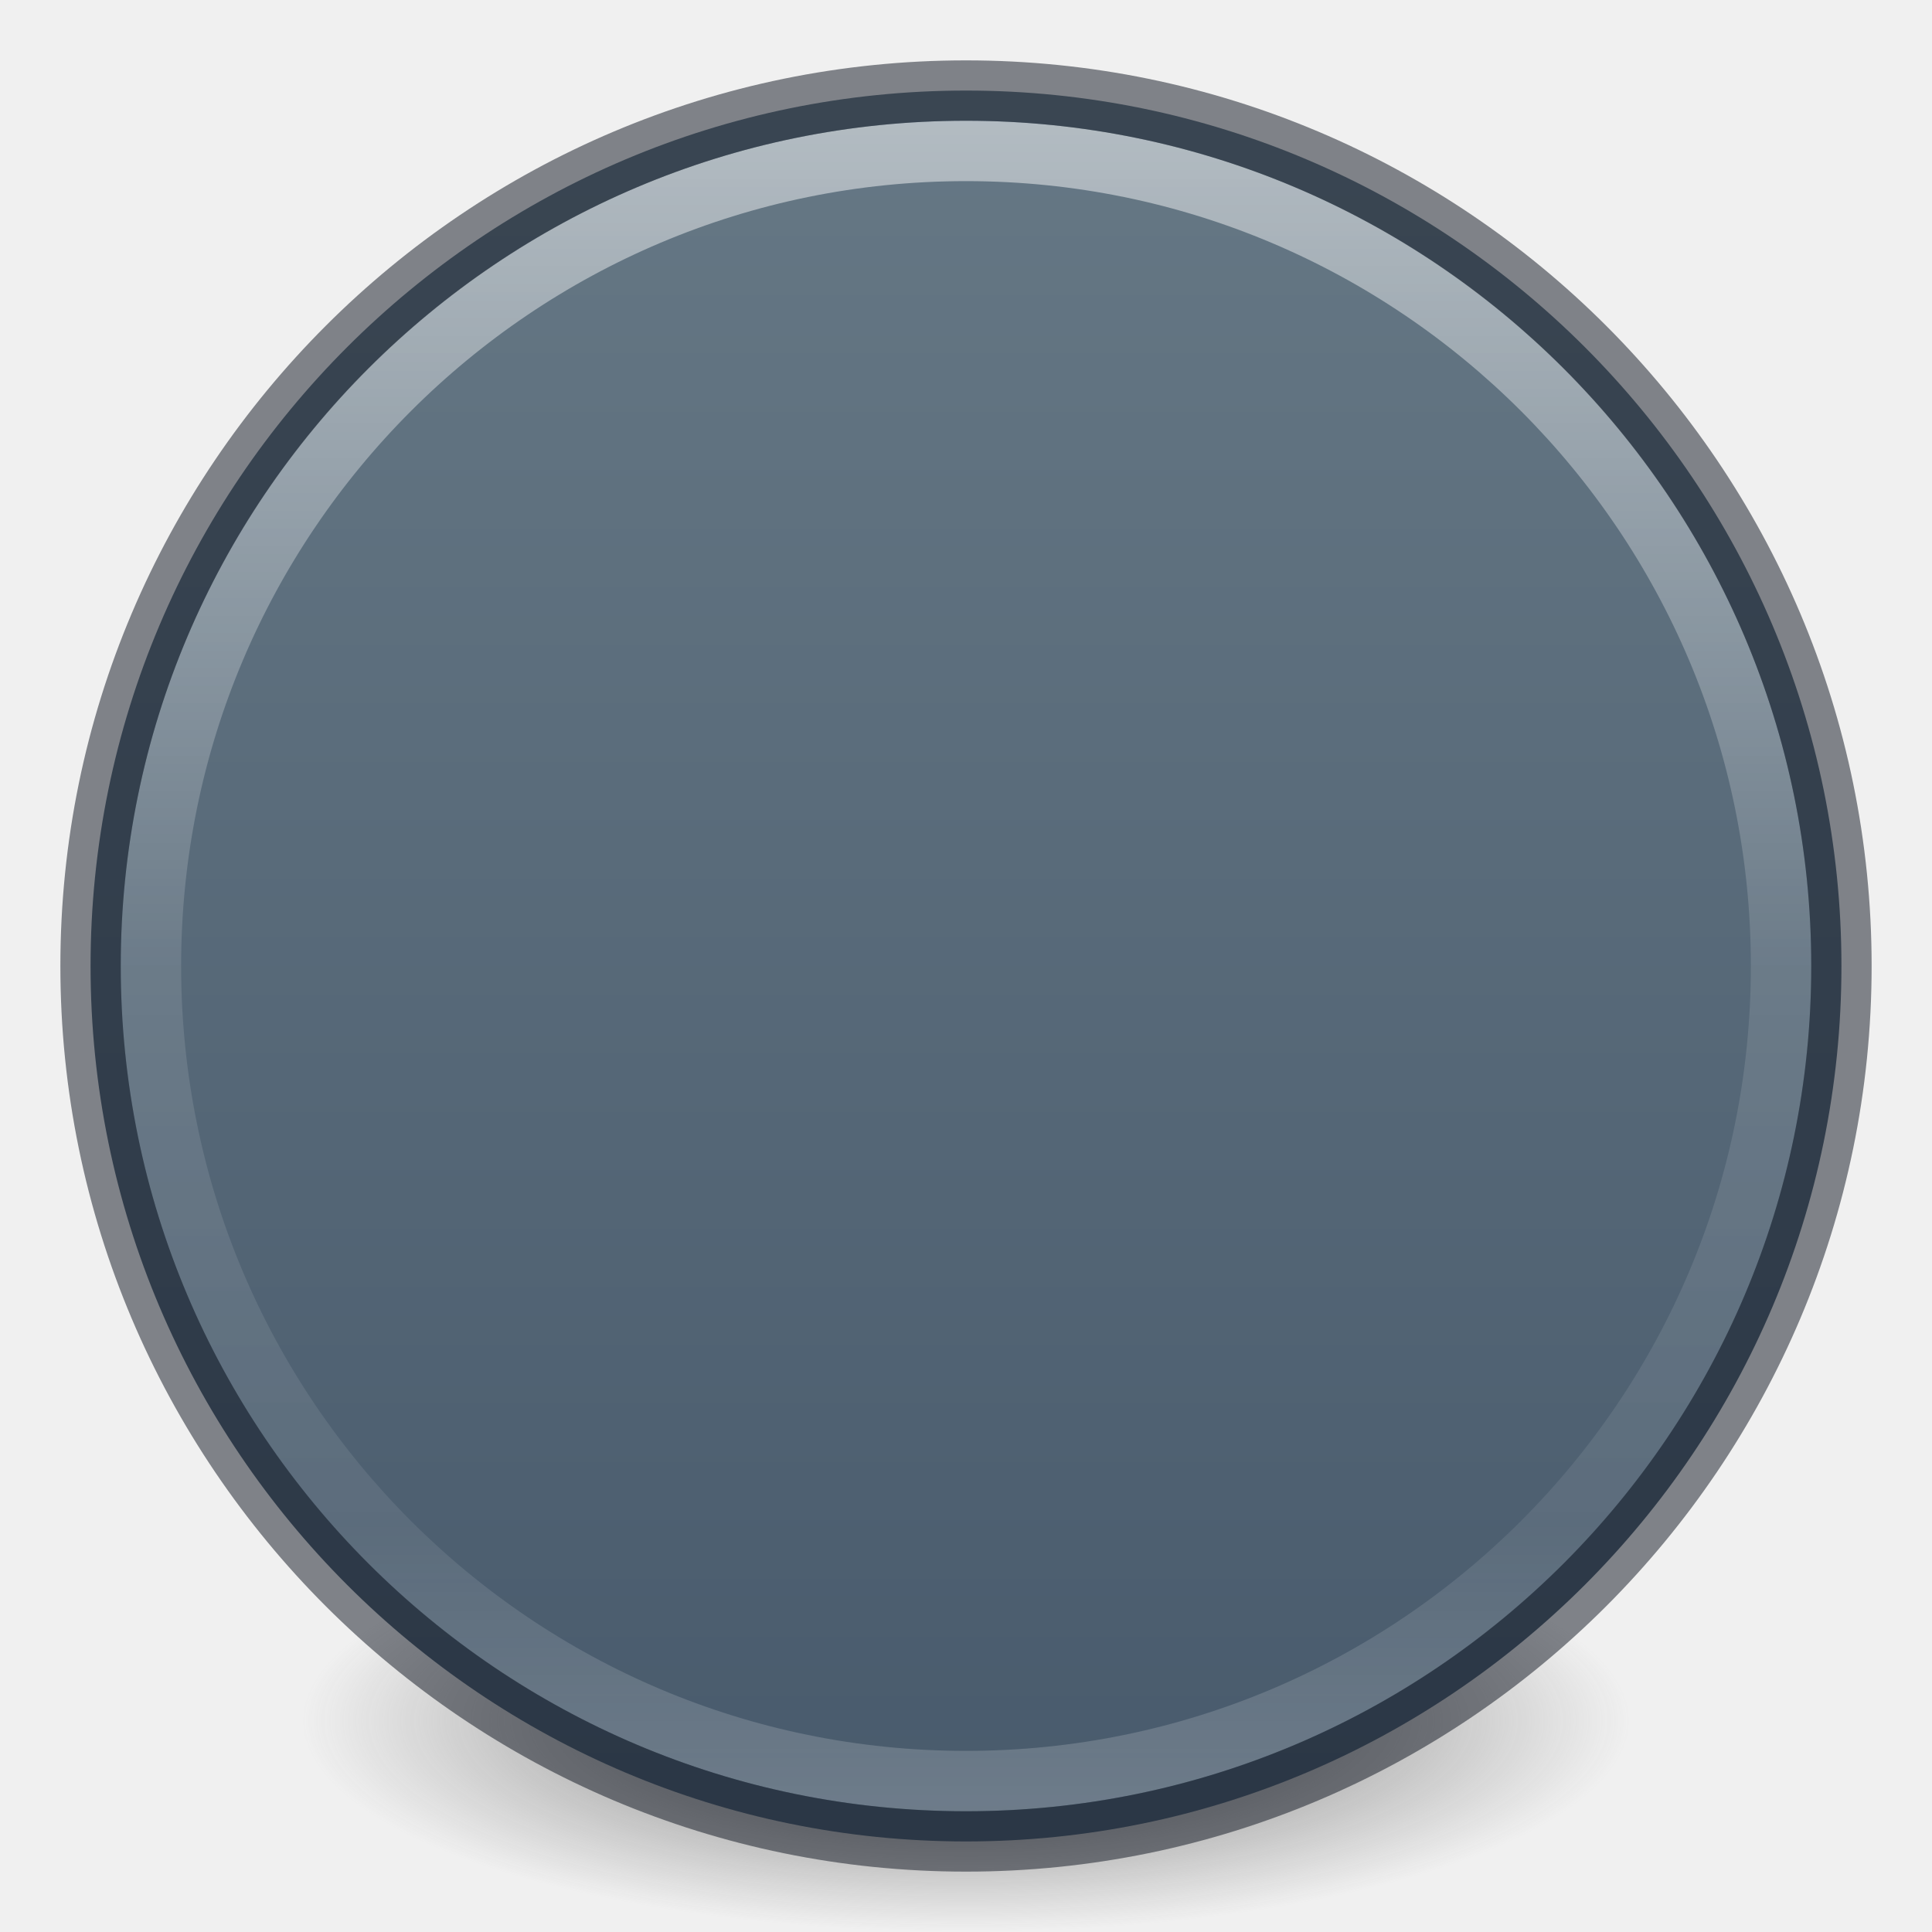
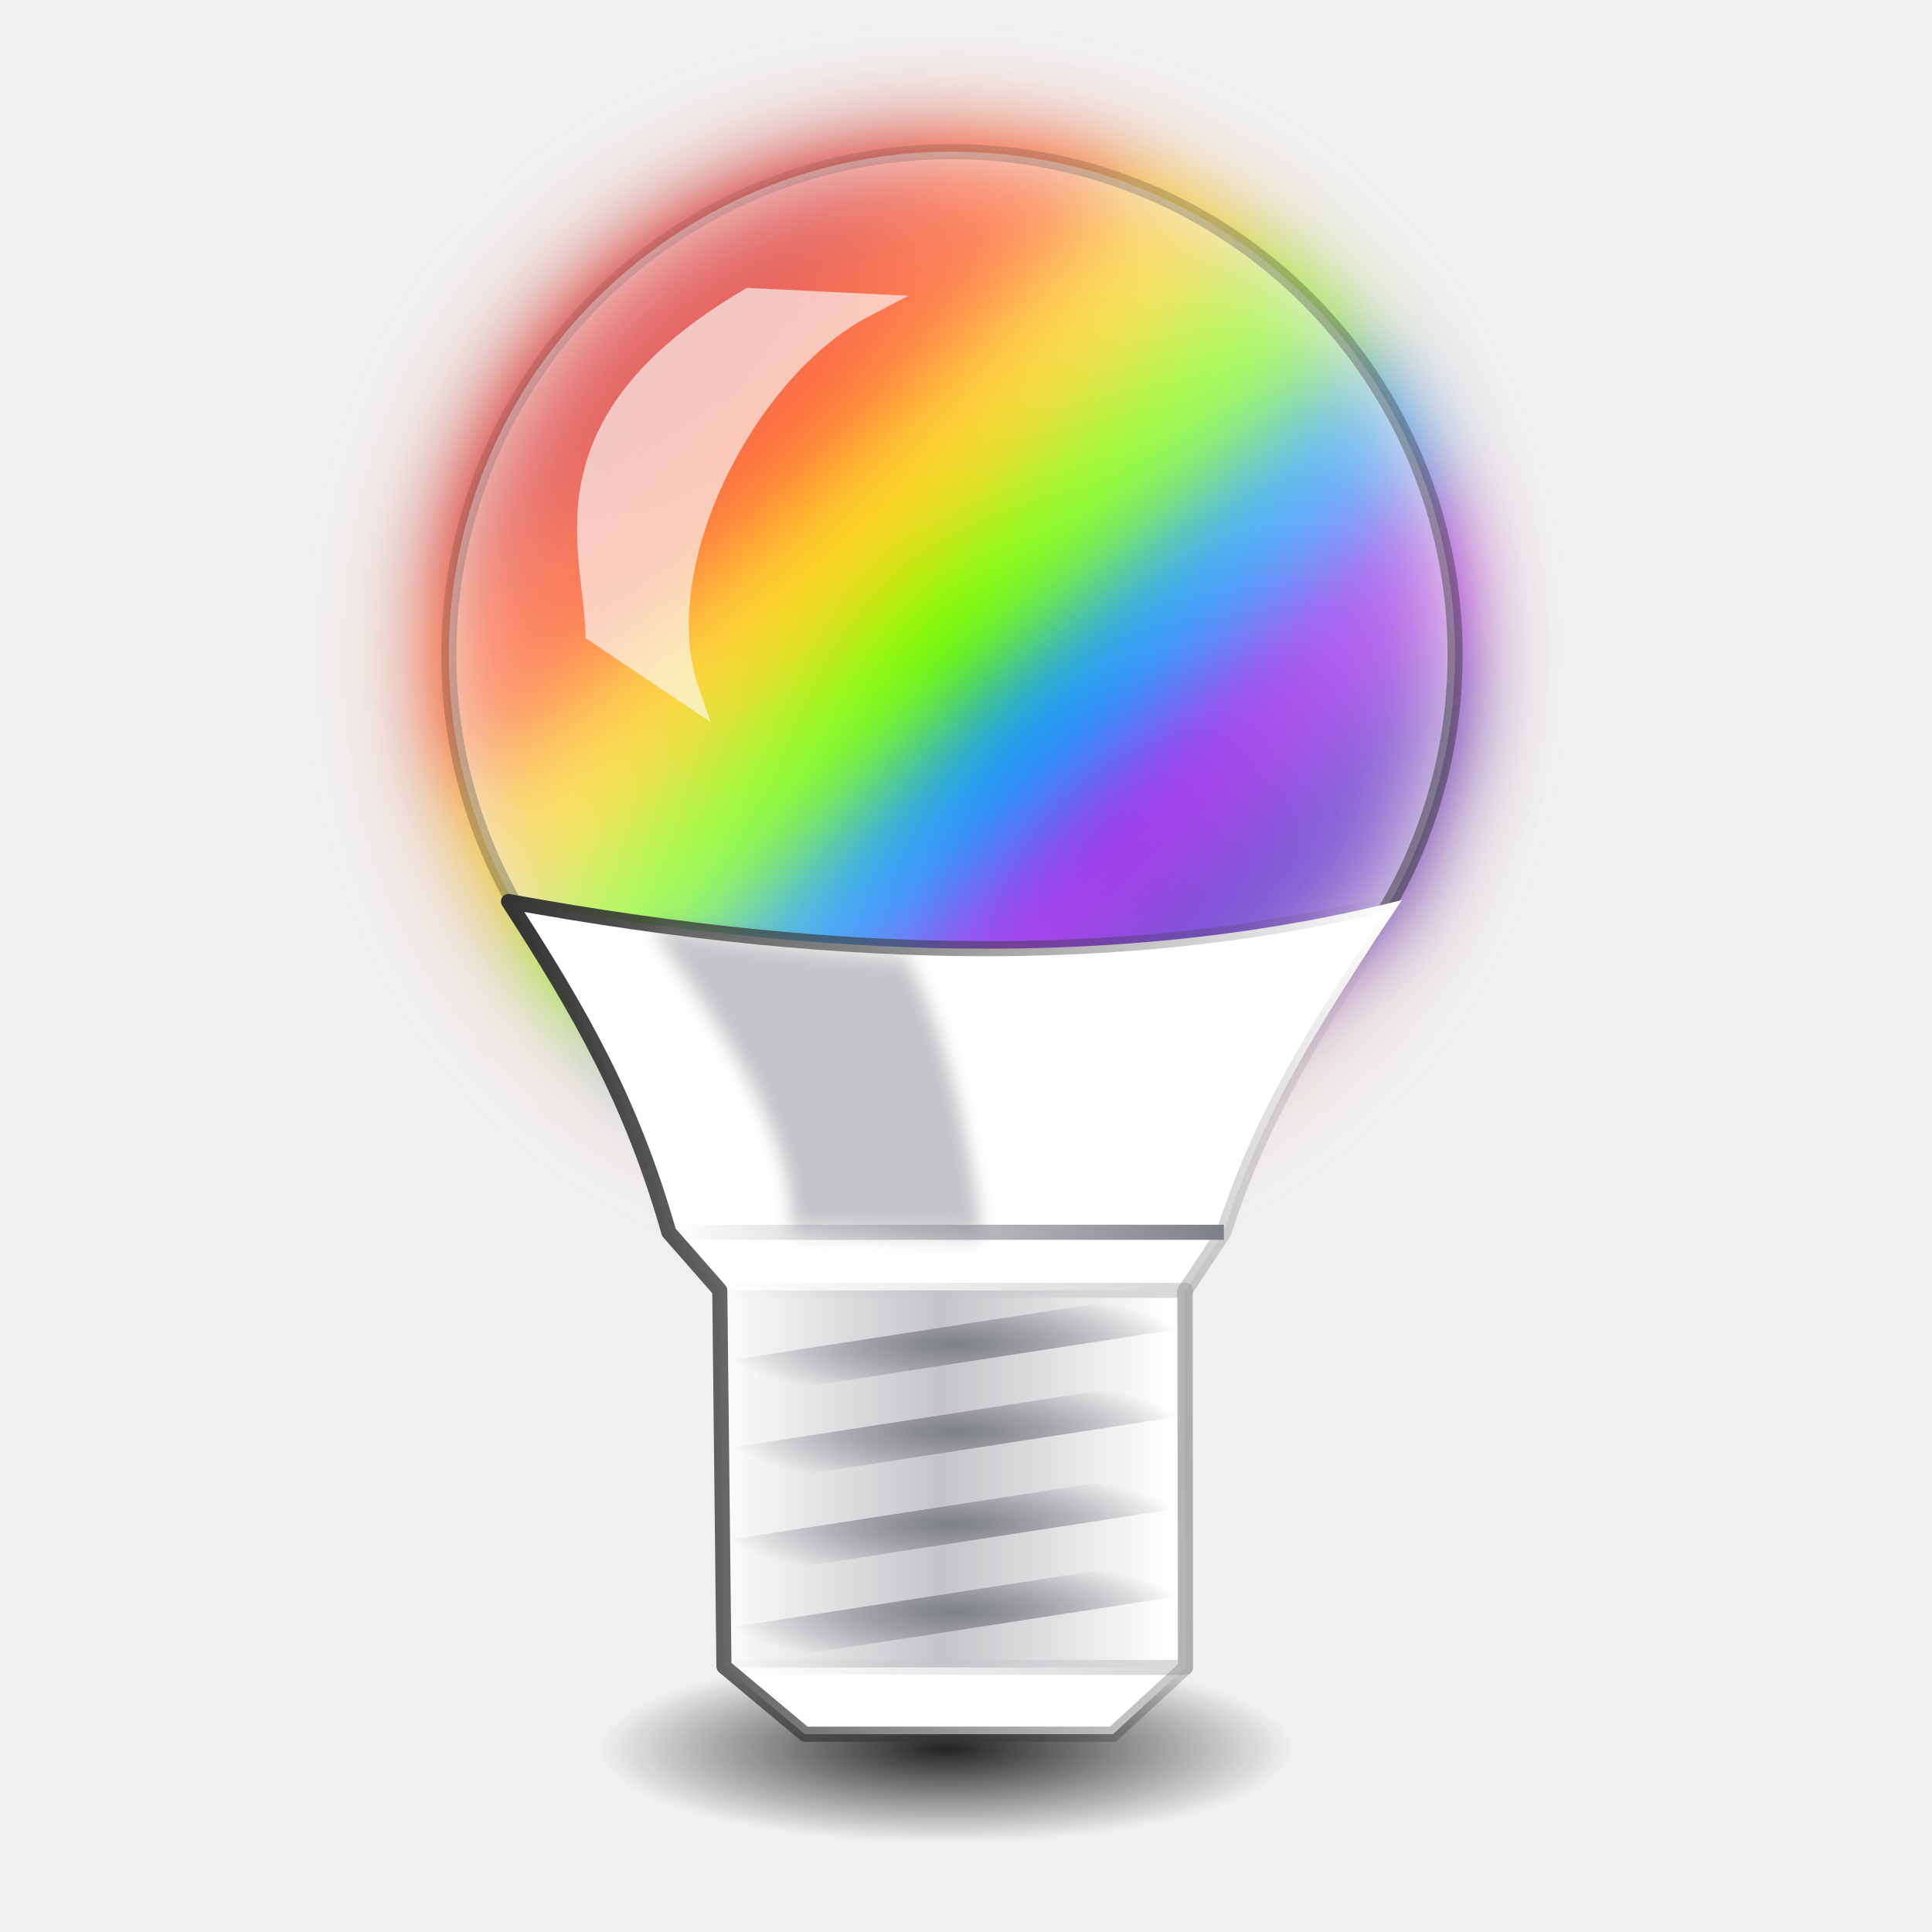
- <svg xmlns="http://www.w3.org/2000/svg" xmlns:ns1="http://www.openswatchbook.org/uri/2009/osb" xmlns:xlink="http://www.w3.org/1999/xlink" version="1.1" width="32" height="32" id="svg4212">
-   <defs id="defs4214">
-     <linearGradient id="linearGradient902">
-       <stop id="stop898" offset="0" style="stop-color:#667885;stop-opacity:1" />
-       <stop id="stop900" offset="1" style="stop-color:#485a6c;stop-opacity:1" />
-     </linearGradient>
-     <linearGradient id="linearGradient4332">
-       <stop id="stop4335" offset="0" style="stop-color:#ffffff;stop-opacity:1;" />
-       <stop id="stop4337" offset="1" style="stop-color:#ffffff;stop-opacity:0;" />
-     </linearGradient>
-     <linearGradient id="linearGradient3820-7-2-2">
-       <stop id="stop3822-2-6-36" style="stop-color:#3d3d3d;stop-opacity:1" offset="0" />
-       <stop id="stop3864-8-7-6" style="stop-color:#686868;stop-opacity:0.498" offset="0.5" />
-       <stop id="stop3824-1-2-4" style="stop-color:#686868;stop-opacity:0" offset="1" />
-     </linearGradient>
-     <linearGradient id="linearGradient4526" ns1:paint="solid">
-       <stop style="stop-color:#ffffff;stop-opacity:1;" offset="0" id="stop4528" />
-     </linearGradient>
-     <linearGradient id="linearGradient4011-4">
-       <stop id="stop4013-8" style="stop-color:#ffffff;stop-opacity:1" offset="0" />
-       <stop id="stop4015-5" style="stop-color:#ffffff;stop-opacity:0.235" offset="0.508" />
-       <stop id="stop4017-6" style="stop-color:#ffffff;stop-opacity:0.157" offset="0.835" />
-       <stop id="stop4019-1" style="stop-color:#ffffff;stop-opacity:0.392" offset="1" />
-     </linearGradient>
-     <linearGradient y2="44.341" x2="71.204" y1="6.238" x1="71.204" gradientTransform="matrix(0.7297297,0,0,0.7297297,-36.34607,-2.50393)" gradientUnits="userSpaceOnUse" id="linearGradient3089" xlink:href="#linearGradient4011-4" />
-     <radialGradient xlink:href="#linearGradient3820-7-2-2" id="radialGradient3315" gradientUnits="userSpaceOnUse" gradientTransform="matrix(0.1752454,0,0,0.05575992,-1.37681,18.11915)" cx="99.157" cy="186.171" fx="99.157" fy="186.171" r="62.769" />
-     <linearGradient gradientTransform="matrix(0,0.6298447,0.6297319,0,1.555561,-0.2691791)" gradientUnits="userSpaceOnUse" xlink:href="#linearGradient4804" id="linearGradient4362" y2="23" x2="47.5" y1="23" x1="3.5" />
-     <linearGradient id="linearGradient4804">
-       <stop offset="0" style="stop-color:#ffffff;stop-opacity:0" id="stop4806" />
-       <stop id="stop4808" style="stop-color:#ffffff;stop-opacity:0.851;" offset="0.292" />
-       <stop offset="0.457" style="stop-color:#ffffff;stop-opacity:0.127" id="stop4812" />
-       <stop id="stop4818" style="stop-color:#ffffff;stop-opacity:0.273" offset="0.725" />
-       <stop id="stop4816" style="stop-color:#ffffff;stop-opacity:1" offset="0.84" />
-       <stop offset="1" style="stop-color:#ffffff;stop-opacity:0" id="stop4810" />
-     </linearGradient>
-     <linearGradient gradientTransform="matrix(0.4452877,0.4453675,-0.4452877,0.4453675,14.92618,-5.808461)" gradientUnits="userSpaceOnUse" xlink:href="#linearGradient4820" id="linearGradient4355" y2="27.243" x2="4.287" y1="27.262" x1="47.1" />
-     <linearGradient id="linearGradient4820">
-       <stop id="stop4822" style="stop-color:#ffffff;stop-opacity:0" offset="0" />
-       <stop offset="0.143" style="stop-color:#ffffff;stop-opacity:0.851;" id="stop4824" />
-       <stop id="stop4826" style="stop-color:#ffffff;stop-opacity:0.127" offset="0.346" />
-       <stop offset="0.436" style="stop-color:#ffffff;stop-opacity:1" id="stop4928" />
-       <stop id="stop4930" style="stop-color:#ffffff;stop-opacity:0.205" offset="0.581" />
-       <stop offset="0.725" style="stop-color:#ffffff;stop-opacity:0.273" id="stop4828" />
-       <stop offset="0.84" style="stop-color:#ffffff;stop-opacity:1" id="stop4830" />
-       <stop id="stop4832" style="stop-color:#ffffff;stop-opacity:0" offset="1" />
-     </linearGradient>
-     <linearGradient gradientTransform="matrix(0.6297319,0,0,-0.6298447,-0.01876574,30.27829)" gradientUnits="userSpaceOnUse" xlink:href="#linearGradient4834" id="linearGradient4344" y2="23" x2="47.5" y1="23" x1="4.49" />
-     <linearGradient id="linearGradient4834">
-       <stop id="stop4836" style="stop-color:#ffffff;stop-opacity:0" offset="0" />
-       <stop offset="0.168" style="stop-color:#ffffff;stop-opacity:0.851;" id="stop4838" />
-       <stop id="stop4840" style="stop-color:#ffffff;stop-opacity:0.127" offset="0.457" />
-       <stop offset="0.608" style="stop-color:#ffffff;stop-opacity:0.273" id="stop4842" />
-       <stop offset="0.693" style="stop-color:#ffffff;stop-opacity:1" id="stop4844" />
-       <stop id="stop4846" style="stop-color:#ffffff;stop-opacity:0" offset="1" />
-     </linearGradient>
-     <linearGradient y2="22.18" x2="44.629" y1="58.276" x1="5.551" gradientTransform="matrix(0,0.6298447,0.6297319,0,-6.658104,-0.2691791)" gradientUnits="userSpaceOnUse" id="linearGradient4898" xlink:href="#linearGradient4914" />
-     <linearGradient id="linearGradient4914">
-       <stop offset="0" style="stop-color:#ffffff;stop-opacity:0" id="stop4916" />
-       <stop id="stop4918" style="stop-color:#ffffff;stop-opacity:0.851;" offset="0.143" />
-       <stop offset="0.346" style="stop-color:#ffffff;stop-opacity:0.127" id="stop4920" />
-       <stop id="stop4922" style="stop-color:#ffffff;stop-opacity:0.273" offset="0.645" />
-       <stop id="stop4924" style="stop-color:#ffffff;stop-opacity:1" offset="0.728" />
-       <stop offset="0.809" style="stop-color:#ffffff;stop-opacity:0.229" id="stop4932" />
-       <stop offset="1" style="stop-color:#ffffff;stop-opacity:0" id="stop4926" />
-     </linearGradient>
-     <linearGradient y2="22.18" x2="44.629" y1="58.276" x1="5.551" gradientTransform="matrix(0,-0.6298447,-0.6297319,0,27.19057,32.6348)" gradientUnits="userSpaceOnUse" id="linearGradient4946" xlink:href="#linearGradient4914" />
-     <linearGradient y2="17.055" x2="40.761" y1="48.221" x1="25.177" gradientTransform="matrix(0,0.6298447,0.6297319,0,0.296679,3.123462)" gradientUnits="userSpaceOnUse" id="linearGradient4950" xlink:href="#linearGradient4952" />
-     <linearGradient id="linearGradient4952">
-       <stop id="stop4954" style="stop-color:#ffffff;stop-opacity:0" offset="0" />
-       <stop offset="0.448" style="stop-color:#ffffff;stop-opacity:0.273" id="stop4960" />
-       <stop offset="0.55" style="stop-color:#ffffff;stop-opacity:1" id="stop4962" />
-       <stop id="stop4964" style="stop-color:#ffffff;stop-opacity:0.229" offset="0.721" />
-       <stop id="stop4966" style="stop-color:#ffffff;stop-opacity:0" offset="1" />
-     </linearGradient>
-     <radialGradient gradientUnits="userSpaceOnUse" gradientTransform="matrix(1,0,0,1.000179,0,-0.00382619)" r="1.722" fy="21.351" fx="12.767" cy="21.351" cx="12.767" id="radialGradient4339" xlink:href="#linearGradient4332" />
-     <radialGradient gradientUnits="userSpaceOnUse" gradientTransform="matrix(1,0,0,1.000179,0,-0.00207373)" r="1.722" fy="11.572" fx="7.461" cy="11.572" cx="7.461" id="radialGradient4341" xlink:href="#linearGradient4332" />
-     <radialGradient gradientUnits="userSpaceOnUse" gradientTransform="matrix(1,0,0,1.000179,0,-0.00455054)" r="1.722" fy="25.393" fx="20.333" cy="25.393" cx="20.333" id="radialGradient4343" xlink:href="#linearGradient4332" />
-     <radialGradient gradientUnits="userSpaceOnUse" gradientTransform="matrix(1,0,0,1.000179,0,-0.00195867)" r="1.722" fy="10.93" fx="22.755" cy="10.93" cx="22.755" id="radialGradient4345" xlink:href="#linearGradient4332" />
-     <linearGradient gradientTransform="rotate(90,16.00029,16.00029)" gradientUnits="userSpaceOnUse" y2="16.001" x2="30.5" y1="16.001" x1="1.5" id="linearGradient904" xlink:href="#linearGradient902" />
+ <svg xmlns="http://www.w3.org/2000/svg" xmlns:xlink="http://www.w3.org/1999/xlink" width="32" height="32" viewBox="0 0 512 512" version="1.1" id="svg5">
+   <defs id="defs2">
+     <linearGradient id="linearGradient18780">
+       <stop style="stop-color:#fafafa;stop-opacity:0;" offset="0" id="stop18778" />
+       <stop style="stop-color:#fafafa;stop-opacity:1;" offset="1" id="stop18776" />
+     </linearGradient>
+     <linearGradient id="linearGradient7182">
+       <stop style="stop-color:#333333;stop-opacity:1;" offset="0" id="stop7178" />
+       <stop style="stop-color:#333333;stop-opacity:0;" offset="1" id="stop7180" />
+     </linearGradient>
+     <linearGradient id="linearGradient3370">
+       <stop style="stop-color:#7e8087;stop-opacity:1;" offset="0" id="stop3366" />
+       <stop style="stop-color:#7e8087;stop-opacity:0;" offset="1" id="stop3368" />
+     </linearGradient>
+     <linearGradient id="linearGradient1280">
+       <stop style="stop-color:#7e8087;stop-opacity:0;" offset="0" id="stop1278" />
+       <stop style="stop-color:#7e8087;stop-opacity:1;" offset="1" id="stop1276" />
+     </linearGradient>
+     <linearGradient id="linearGradient1068">
+       <stop style="stop-color:#d4d4d4;stop-opacity:1;" offset="0" id="stop1064" />
+       <stop style="stop-color:#d4d4d4;stop-opacity:0;" offset="1" id="stop1066" />
+     </linearGradient>
+     <linearGradient id="linearGradient13118">
+       <stop style="stop-color:#dc8add;stop-opacity:1;" offset="0" id="stop13114" />
+       <stop style="stop-color:#dc8add;stop-opacity:0;" offset="1" id="stop13116" />
+     </linearGradient>
+     <linearGradient id="linearGradient11882">
+       <stop style="stop-color:#ffa348;stop-opacity:0;" offset="0" id="stop11880" />
+       <stop style="stop-color:#ffa348;stop-opacity:1;" offset="1" id="stop11878" />
+     </linearGradient>
+     <linearGradient id="linearGradient2089">
+       <stop style="stop-color:#813d9c;stop-opacity:1;" offset="0" id="stop2085" />
+       <stop style="stop-color:#813d9c;stop-opacity:0;" offset="1" id="stop2087" />
+     </linearGradient>
+     <linearGradient id="linearGradient1949">
+       <stop style="stop-color:#f66151;stop-opacity:1;" offset="0" id="stop1945" />
+       <stop style="stop-color:#f66151;stop-opacity:0;" offset="1" id="stop1947" />
+     </linearGradient>
+     <linearGradient id="linearGradient1923-0">
+       <stop style="stop-color:#ffa348;stop-opacity:1;" offset="0" id="stop1919" />
+       <stop style="stop-color:#ffa348;stop-opacity:0;" offset="1" id="stop1921" />
+     </linearGradient>
+     <linearGradient id="linearGradient1897">
+       <stop style="stop-color:#f9f06b;stop-opacity:1;" offset="0" id="stop1893" />
+       <stop style="stop-color:#f9f06b;stop-opacity:0;" offset="1" id="stop1895" />
+     </linearGradient>
+     <linearGradient id="linearGradient1871">
+       <stop style="stop-color:#57e389;stop-opacity:1;" offset="0" id="stop1867" />
+       <stop style="stop-color:#57e389;stop-opacity:0;" offset="1" id="stop1869" />
+     </linearGradient>
+     <linearGradient id="linearGradient1819">
+       <stop style="stop-color:#62a0ea;stop-opacity:1;" offset="0" id="stop1815" />
+       <stop style="stop-color:#62a0ea;stop-opacity:0;" offset="1" id="stop1817" />
+     </linearGradient>
+     <radialGradient xlink:href="#linearGradient1819" id="radialGradient1821" cx="622.897" cy="369.873" fx="622.897" fy="369.873" r="184.958" gradientUnits="userSpaceOnUse" />
+     <radialGradient xlink:href="#linearGradient1871" id="radialGradient1873" cx="363.512" cy="436.192" fx="363.512" fy="436.192" r="184.958" gradientUnits="userSpaceOnUse" />
+     <radialGradient xlink:href="#linearGradient1897" id="radialGradient1899" cx="124.643" cy="485.383" fx="124.643" fy="485.383" r="184.958" gradientUnits="userSpaceOnUse" />
+     <radialGradient xlink:href="#linearGradient1923-0" id="radialGradient1925" cx="58.775" cy="232.198" fx="58.775" fy="232.198" r="184.958" gradientUnits="userSpaceOnUse" />
+     <radialGradient xlink:href="#linearGradient1949" id="radialGradient1951" cx="17.813" cy="10.987" fx="17.813" fy="10.987" r="184.958" gradientUnits="userSpaceOnUse" gradientTransform="translate(37.63522,-25.53806)" />
+     <radialGradient xlink:href="#linearGradient2089" id="radialGradient2091" cx="495.272" cy="-124.637" fx="495.272" fy="-124.637" r="184.958" gradientUnits="userSpaceOnUse" gradientTransform="translate(-43.60781,8.774771)" />
+     <radialGradient xlink:href="#linearGradient13118" id="radialGradient13120" cx="559.746" cy="124.105" fx="559.746" fy="124.105" r="184.958" gradientUnits="userSpaceOnUse" />
+     <filter style="color-interpolation-filters:sRGB" id="filter25035" x="-0.106" y="-0.113" width="1.213" height="1.225">
+       <feGaussianBlur stdDeviation="6.815" id="feGaussianBlur25037" />
+     </filter>
+     <filter style="color-interpolation-filters:sRGB" id="filter25123" x="-0.017" y="-0.017" width="1.033" height="1.034">
+       <feGaussianBlur stdDeviation="1.224" id="feGaussianBlur25125" />
+     </filter>
+     <filter style="color-interpolation-filters:sRGB" id="filter25199" x="-0.011" y="-0.011" width="1.022" height="1.022">
+       <feGaussianBlur stdDeviation="0.625" id="feGaussianBlur25201" />
+     </filter>
+     <filter style="color-interpolation-filters:sRGB" id="filter25203" x="-0.008" y="-0.008" width="1.015" height="1.015">
+       <feGaussianBlur stdDeviation="2.825" id="feGaussianBlur25205" />
+     </filter>
+     <linearGradient xlink:href="#linearGradient1280" id="linearGradient1290" x1="202.786" y1="362.523" x2="251.512" y2="362.523" gradientUnits="userSpaceOnUse" spreadMethod="reflect" gradientTransform="matrix(1.246496,0,0,1.246496,-64.02158,-59.96178)" />
+     <linearGradient xlink:href="#linearGradient7182" id="linearGradient7184" x1="194.425" y1="-20.108" x2="240.937" y2="-20.108" gradientUnits="userSpaceOnUse" />
+     <linearGradient xlink:href="#linearGradient7182" id="linearGradient7656" gradientUnits="userSpaceOnUse" x1="194.425" y1="-20.108" x2="240.937" y2="-20.108" gradientTransform="matrix(0.998363,0,0,0.9981288,-703.5241,47.83621)" />
+     <linearGradient xlink:href="#linearGradient7182" id="linearGradient9452" gradientUnits="userSpaceOnUse" gradientTransform="matrix(0.8155879,0,0,0.8153967,-581.0616,102.8671)" x1="194.425" y1="-20.108" x2="240.937" y2="-20.108" />
+     <radialGradient xlink:href="#linearGradient7512" id="radialGradient7514" cx="252.891" cy="414.704" fx="252.891" fy="414.704" r="70.093" gradientTransform="matrix(1.312558,0,0,0.3563565,-81.20492,315.6816)" gradientUnits="userSpaceOnUse" />
+     <linearGradient id="linearGradient7512">
+       <stop style="stop-color:#000000;stop-opacity:1;" offset="0" id="stop7508" />
+       <stop style="stop-color:#000000;stop-opacity:0;" offset="1" id="stop7510" />
+     </linearGradient>
+     <radialGradient xlink:href="#linearGradient3370" id="radialGradient15242" cx="253.074" cy="356.173" fx="253.074" fy="356.173" r="62.086" gradientTransform="matrix(1,0,0,0.2318654,0,273.7254)" gradientUnits="userSpaceOnUse" />
+     <radialGradient xlink:href="#linearGradient3370" id="radialGradient15250" cx="253.639" cy="379.286" fx="253.639" fy="379.286" r="62.086" gradientTransform="matrix(1,0,0,0.2318653,0,291.4794)" gradientUnits="userSpaceOnUse" />
+     <radialGradient xlink:href="#linearGradient3370" id="radialGradient15260" cx="252.202" cy="403.833" fx="252.202" fy="403.833" r="62.086" gradientTransform="matrix(1,0,0,0.2318653,0,310.3349)" gradientUnits="userSpaceOnUse" />
+     <radialGradient xlink:href="#linearGradient3370" id="radialGradient15272" cx="253.122" cy="426.964" fx="253.122" fy="426.964" r="62.086" gradientTransform="matrix(1,0,0,0.2318653,0,328.102)" gradientUnits="userSpaceOnUse" />
+     <linearGradient xlink:href="#linearGradient7182" id="linearGradient15318" x1="132.768" y1="348.995" x2="370.787" y2="348.995" gradientUnits="userSpaceOnUse" gradientTransform="translate(0,0.1365116)" />
+     <linearGradient xlink:href="#linearGradient1280" id="linearGradient16517" x1="188.75" y1="391.785" x2="377.627" y2="394.434" gradientUnits="userSpaceOnUse" gradientTransform="translate(0,0.1365116)" />
+     <linearGradient xlink:href="#linearGradient1280" id="linearGradient18055" x1="177.251" y1="326.434" x2="324.348" y2="326.434" gradientUnits="userSpaceOnUse" gradientTransform="translate(0,0.1365116)" />
+     <radialGradient xlink:href="#linearGradient18780" id="radialGradient18782" cx="252.28" cy="173.522" fx="252.28" fy="173.522" r="135.338" gradientUnits="userSpaceOnUse" gradientTransform="matrix(2.057685,1.2909171e-8,0,2.171208,-266.833,-203.23)" />
+     <filter style="color-interpolation-filters:sRGB" id="filter26939" x="-0.287" y="-0.287" width="1.575" height="1.575">
+       <feGaussianBlur stdDeviation="26.67" id="feGaussianBlur26941" />
+     </filter>
+     <linearGradient xlink:href="#linearGradient7182" id="linearGradient1000" gradientUnits="userSpaceOnUse" gradientTransform="translate(4.350359,160.7953)" x1="501.529" y1="413.202" x2="91.941" y2="-167.924" />
+     <filter style="color-interpolation-filters:sRGB" id="filter2997" x="-0.062" y="-0.093" width="1.124" height="1.186">
+       <feGaussianBlur stdDeviation="3.125" id="feGaussianBlur2999" />
+     </filter>
+     <filter style="color-interpolation-filters:sRGB" id="filter3220" x="0" y="0" width="1" height="1">
+       <feColorMatrix values="1.72 -0.5 -0.5 0 0 -0.5 1.72 -0.5 0 0 -0.5 -0.5 1.72 0 0 0 0 0 1 0 " id="feColorMatrix3218" />
+     </filter>
+     <filter style="color-interpolation-filters:sRGB" id="filter3224" x="0" y="0" width="1" height="1">
+       <feColorMatrix values="1.72 -0.5 -0.5 0 0 -0.5 1.72 -0.5 0 0 -0.5 -0.5 1.72 0 0 0 0 0 1 0 " id="feColorMatrix3222" />
+     </filter>
+     <filter style="color-interpolation-filters:sRGB" id="filter3228" x="0" y="0" width="1" height="1">
+       <feColorMatrix values="1.72 -0.5 -0.5 0 0 -0.5 1.72 -0.5 0 0 -0.5 -0.5 1.72 0 0 0 0 0 1 0 " id="feColorMatrix3226" />
+     </filter>
+     <filter style="color-interpolation-filters:sRGB" id="filter3232" x="0" y="0" width="1" height="1">
+       <feColorMatrix values="1.72 -0.5 -0.5 0 0 -0.5 1.72 -0.5 0 0 -0.5 -0.5 1.72 0 0 0 0 0 1 0 " id="feColorMatrix3230" />
+     </filter>
+     <filter style="color-interpolation-filters:sRGB" id="filter3236" x="0" y="0" width="1" height="1">
+       <feColorMatrix values="1.72 -0.5 -0.5 0 0 -0.5 1.72 -0.5 0 0 -0.5 -0.5 1.72 0 0 0 0 0 1 0 " id="feColorMatrix3234" />
+     </filter>
+     <filter style="color-interpolation-filters:sRGB" id="filter3240" x="0" y="0" width="1" height="1">
+       <feColorMatrix values="1.72 -0.5 -0.5 0 0 -0.5 1.72 -0.5 0 0 -0.5 -0.5 1.72 0 0 0 0 0 1 0 " id="feColorMatrix3238" />
+     </filter>
+     <filter style="color-interpolation-filters:sRGB" id="filter3244" x="0" y="0" width="1" height="1">
+       <feColorMatrix values="1.72 -0.5 -0.5 0 0 -0.5 1.72 -0.5 0 0 -0.5 -0.5 1.72 0 0 0 0 0 1 0 " id="feColorMatrix3242" />
+     </filter>
+     <filter style="color-interpolation-filters:sRGB" id="filter3471" x="-0.109" y="-0.109" width="1.218" height="1.218">
+       <feGaussianBlur stdDeviation="12.137" id="feGaussianBlur3473" />
+     </filter>
  </defs>
-   <path style="fill:url(#radialGradient3315);fill-opacity:1;stroke:none" id="path3818-0-2-8" d="m 27,28.5 a 11,3.5 0 1 1 -22,0 11,3.5 0 1 1 22,0 z" />
-   <path d="m 30.5,16 c 0,-8.001 -6.499,-14.5 -14.5,-14.5 -8.001,0 -14.5,6.499 -14.5,14.5 0,8.001 6.499,14.5 14.5,14.5 8.001,0 14.5,-6.499 14.5,-14.5 z" id="path2555" style="color:#000000;display:inline;overflow:visible;visibility:visible;fill:url(#linearGradient904);fill-opacity:1;fill-rule:nonzero;stroke:none;stroke-width:1;marker:none;enable-background:accumulate" />
-   <path d="M 29.5,16 C 29.5,23.456 23.455,29.5 16,29.5 8.544,29.5 2.5,23.456 2.5,16 2.5,8.544 8.544,2.5 16,2.5 23.455,2.5 29.5,8.544 29.5,16 Z" id="path8655" style="color:#000000;display:inline;overflow:visible;visibility:visible;opacity:0.5;fill:none;stroke:url(#linearGradient3089);stroke-width:1;stroke-linecap:round;stroke-linejoin:round;stroke-miterlimit:4;stroke-dasharray:none;stroke-dashoffset:0;stroke-opacity:1;marker:none;enable-background:accumulate" />
-   <path d="M 16,1.5 C 7.999,1.5 1.5,7.999 1.5,16 1.5,24.001 7.999,30.5 16,30.5 24.001,30.5 30.5,24.001 30.5,16 c 0,-8.001 -6.499,-14.5 -14.5,-14.5 z" id="path2555-6" style="color:#000000;clip-rule:nonzero;display:inline;overflow:visible;visibility:visible;opacity:0.5;isolation:auto;mix-blend-mode:normal;color-interpolation:sRGB;color-interpolation-filters:linearRGB;solid-color:#000000;solid-opacity:1;fill:none;fill-opacity:1;fill-rule:nonzero;stroke:#0e141f;stroke-width:1;stroke-linecap:butt;stroke-linejoin:miter;stroke-miterlimit:4;stroke-dasharray:none;stroke-dashoffset:0;stroke-opacity:1;marker:none;color-rendering:auto;image-rendering:auto;shape-rendering:auto;text-rendering:auto;enable-background:accumulate" />
+   <g id="layer3" style="display:none">
+     <rect style="fill:#ffffff;fill-opacity:1;stroke:#ffffff;stroke-width:4;stroke-miterlimit:4;stroke-dasharray:none;stroke-opacity:1" id="rect2381" width="510.93" height="510.93" x="0.641" y="1.073" rx="0.604" ry="0.406" />
+   </g>
+   <g id="layer2" style="display:none;opacity:0.9;filter:url(#filter25203)">
+     <circle style="fill:url(#radialGradient1951);fill-opacity:1;stroke:none;stroke-width:5.924;stroke-miterlimit:4;stroke-dasharray:none;stroke-opacity:1" id="path1074" cx="55.448" cy="-14.551" r="184.958" transform="rotate(14.29381)" />
+     <circle style="fill:url(#radialGradient1925);fill-opacity:1;stroke:none;stroke-width:5.924;stroke-miterlimit:4;stroke-dasharray:none;stroke-opacity:1" id="path1074-5" cx="58.775" cy="232.198" transform="rotate(14.29381)" r="184.958" />
+     <circle style="fill:url(#radialGradient1899);fill-opacity:1;stroke:none;stroke-width:5.924;stroke-miterlimit:4;stroke-dasharray:none;stroke-opacity:1" id="path1074-5-2" cx="124.643" cy="485.383" r="184.958" transform="rotate(14.29381)" />
+     <circle style="fill:url(#radialGradient1873);fill-opacity:1;stroke:none;stroke-width:5.924;stroke-miterlimit:4;stroke-dasharray:none;stroke-opacity:1" id="path1074-5-2-7" cx="363.512" cy="436.192" r="184.958" transform="rotate(14.29381)" />
+     <circle style="fill:url(#radialGradient1821);fill-opacity:1;stroke:none;stroke-width:5.924;stroke-miterlimit:4;stroke-dasharray:none;stroke-opacity:1" id="path1074-5-2-7-6" cx="622.897" cy="369.873" r="184.958" transform="rotate(14.29381)" />
+     <circle style="fill:url(#radialGradient13120);fill-opacity:1;stroke:none;stroke-width:5.924;stroke-miterlimit:4;stroke-dasharray:none;stroke-opacity:1" id="path1074-5-2-7-6-6" cx="559.746" cy="124.105" r="184.958" transform="rotate(14.29381)" />
+     <circle style="fill:url(#radialGradient2091);fill-opacity:1;stroke:none;stroke-width:5.924;stroke-miterlimit:4;stroke-dasharray:none;stroke-opacity:1" id="path1074-5-2-7-6-6-9" cx="451.664" cy="-115.862" r="184.958" transform="rotate(14.29381)" />
+   </g>
+   <g id="layer7" style="display:none">
+     <path style="fill:#a10705;stroke:#a10705;stroke-width:45.39;stroke-linecap:round;stroke-linejoin:miter;stroke-miterlimit:4;stroke-dasharray:none;stroke-opacity:1" d="M 29.004,269.625 291.515,26.945" id="path3797-6" />
+     <path style="fill:none;stroke:#f37329;stroke-width:45.39;stroke-linecap:round;stroke-linejoin:miter;stroke-miterlimit:4;stroke-dasharray:none;stroke-opacity:1" d="M 57.625,303.206 320.136,60.526" id="path3797-6-2" />
+     <path style="fill:none;stroke:#ffe16b;stroke-width:45.39;stroke-linecap:round;stroke-linejoin:miter;stroke-miterlimit:4;stroke-dasharray:none;stroke-opacity:1" d="M 87.046,337.291 349.556,94.612" id="path3797-6-2-9" />
+     <path style="fill:none;stroke:#9bdb4d;stroke-width:45.39;stroke-linecap:round;stroke-linejoin:miter;stroke-miterlimit:4;stroke-dasharray:none;stroke-opacity:1" d="M 119.935,368.79 382.445,126.11" id="path3797-6-2-9-1" />
+     <path style="fill:none;stroke:#8cd5ff;stroke-width:45.39;stroke-linecap:round;stroke-linejoin:miter;stroke-miterlimit:4;stroke-dasharray:none;stroke-opacity:1" d="M 150.827,401.263 413.338,158.583" id="path3797-6-2-9-1-2" />
+     <path style="fill:none;stroke:#ad65d6;stroke-width:45.39;stroke-linecap:round;stroke-linejoin:miter;stroke-miterlimit:4;stroke-dasharray:none;stroke-opacity:1" d="M 182.455,432.548 444.966,189.868" id="path3797-6-2-9-1-2-7" />
+     <path style="fill:none;stroke:#7a36b1;stroke-width:45.39;stroke-linecap:round;stroke-linejoin:miter;stroke-miterlimit:4;stroke-dasharray:none;stroke-opacity:1" d="M 213.668,464.907 476.178,222.227" id="path3797-6-2-9-1-2-7-0" />
+     <rect style="opacity:0.638;fill:#c6262e;fill-opacity:1;stroke:url(#linearGradient7184);stroke-width:5.279;stroke-linecap:round;stroke-linejoin:miter;stroke-miterlimit:4;stroke-dasharray:none;stroke-opacity:1" id="rect6825" width="41.233" height="397.742" x="197.064" y="-218.979" transform="matrix(0.6678876,0.7442621,-0.7361702,0.6767964,0,0)" ry="20.026" />
+     <rect style="opacity:0.638;fill:#7a36b1;fill-opacity:1;stroke:url(#linearGradient7656);stroke-width:5.27;stroke-linecap:round;stroke-linejoin:miter;stroke-miterlimit:4;stroke-dasharray:none;stroke-opacity:1" id="rect6825-6" width="41.166" height="396.998" x="-506.782" y="-170.733" transform="matrix(-0.6669821,-0.7450738,0.7353445,-0.6776935,0,0)" ry="19.989" />
+   </g>
+   <g id="g9448" style="display:none;opacity:0.352">
+     <path style="fill:none;stroke:#f37329;stroke-width:37.08;stroke-linecap:round;stroke-linejoin:miter;stroke-miterlimit:4;stroke-dasharray:none;stroke-opacity:1" d="M 98.207,209.187 312.659,10.936" id="path9432" />
+     <path style="fill:none;stroke:#ffe16b;stroke-width:37.08;stroke-linecap:round;stroke-linejoin:miter;stroke-miterlimit:4;stroke-dasharray:none;stroke-opacity:1" d="M 122.242,237.033 336.693,38.782" id="path9434" />
+     <path style="fill:none;stroke:#9bdb4d;stroke-width:37.08;stroke-linecap:round;stroke-linejoin:miter;stroke-miterlimit:4;stroke-dasharray:none;stroke-opacity:1" d="M 149.109,262.765 363.561,64.514" id="path9436" />
+     <path style="fill:none;stroke:#8cd5ff;stroke-width:37.08;stroke-linecap:round;stroke-linejoin:miter;stroke-miterlimit:4;stroke-dasharray:none;stroke-opacity:1" d="M 174.347,289.293 388.798,91.042" id="path9438" />
+     <path style="fill:none;stroke:#ad65d6;stroke-width:37.08;stroke-linecap:round;stroke-linejoin:miter;stroke-miterlimit:4;stroke-dasharray:none;stroke-opacity:1" d="M 200.184,314.85 414.636,116.599" id="path9440" />
+     <path style="fill:none;stroke:#7a36b1;stroke-width:37.08;stroke-linecap:round;stroke-linejoin:miter;stroke-miterlimit:4;stroke-dasharray:none;stroke-opacity:1" d="M 225.682,341.285 440.134,143.034" id="path9442" />
+     <rect style="opacity:1;fill:#c6262e;fill-opacity:1;stroke:none;stroke-width:4.312;stroke-linecap:round;stroke-linejoin:miter;stroke-miterlimit:4;stroke-dasharray:none;stroke-opacity:1" id="rect9444" width="33.685" height="324.926" x="167.913" y="-241.815" transform="matrix(0.6678876,0.7442621,-0.7361702,0.6767964,0,0)" ry="0" />
+     <rect style="opacity:0.638;fill:#7a36b1;fill-opacity:1;stroke:url(#linearGradient9452);stroke-width:4.305;stroke-linecap:round;stroke-linejoin:miter;stroke-miterlimit:4;stroke-dasharray:none;stroke-opacity:1" id="rect9446" width="33.629" height="324.318" x="-420.338" y="-75.688" transform="matrix(-0.6669821,-0.7450738,0.7353445,-0.6776935,0,0)" ry="16.329" />
+   </g>
+   <g id="layer13" style="display:inline;filter:url(#filter26939)">
+     <circle style="opacity:1;fill:#cc3b02;fill-opacity:1;stroke:none;stroke-width:3.157;stroke-linecap:round;stroke-linejoin:miter;stroke-miterlimit:4;stroke-dasharray:none;stroke-opacity:0.998;paint-order:normal" id="path26857" cx="248.039" cy="173.753" r="111.326" />
+   </g>
+   <g id="layer12" style="display:inline;opacity:1;mix-blend-mode:normal;filter:url(#filter3471)">
+     <path style="mix-blend-mode:normal;fill:#7a0000;fill-opacity:1;stroke:none;stroke-width:4px;stroke-linecap:butt;stroke-linejoin:miter;stroke-opacity:1;filter:url(#filter3220)" d="M 119.328,164.312 254.204,40.244 v 0 C 167.799,41.802 122.683,108.282 119.328,164.312 Z" id="path22222" />
+     <path style="mix-blend-mode:normal;fill:#f37329;fill-opacity:1;stroke:none;stroke-width:4px;stroke-linecap:butt;stroke-linejoin:miter;stroke-opacity:1;filter:url(#filter3224)" d="M 298.605,48.466 C 285.366,43.471 270.469,40.87 254.204,40.244 L 119.328,164.312 c -1.54,17.712 1.22,32.093 4.75,45.877 z" id="path23991" />
+     <path style="mix-blend-mode:normal;fill:#ffe16b;fill-opacity:1;stroke:none;stroke-width:4px;stroke-linecap:butt;stroke-linejoin:miter;stroke-opacity:1;filter:url(#filter3228)" d="m 298.605,48.466 c 17.688,6.668 25.471,12.787 34.569,18.978 L 140.337,246.101 c -6.734,-12.399 -12.762,-24.254 -16.259,-35.911 z" id="path24352" />
+     <path style="mix-blend-mode:normal;fill:#9bdb4d;fill-opacity:1;stroke:none;stroke-width:4px;stroke-linecap:butt;stroke-linejoin:miter;stroke-opacity:1;filter:url(#filter3232)" d="m 333.174,67.444 c 7.626,6.244 15.216,12.396 25.606,25.758 L 164.241,273.277 c -9.359,-8.287 -17.51,-17.271 -23.904,-27.176 z" id="path24851" />
+     <path style="mix-blend-mode:normal;fill:#64baff;fill-opacity:1;stroke:none;stroke-width:4px;stroke-linecap:butt;stroke-linejoin:miter;stroke-opacity:1;filter:url(#filter3236)" d="m 358.779,93.202 c 5.72,7.925 11.535,16.693 18.204,33.011 L 195.357,294.051 164.241,273.277 Z" id="path25621" />
+     <path style="mix-blend-mode:normal;fill:#ad65d6;fill-opacity:1;stroke:none;stroke-width:4px;stroke-linecap:butt;stroke-linejoin:miter;stroke-opacity:1;filter:url(#filter3240)" d="m 376.984,126.213 c 4.734,13.133 7.666,27.148 8.731,42.075 L 236.242,306.128 217.357,302.526 195.357,294.051 376.984,126.213" id="path26154" />
+     <path style="mix-blend-mode:normal;fill:#4c158a;fill-opacity:1;stroke:none;stroke-width:4px;stroke-linecap:butt;stroke-linejoin:miter;stroke-opacity:1;filter:url(#filter3244)" d="m 385.715,168.288 -1.425,27.041 -15.612,43.66 -73.638,60.796 -23.774,6.122 -15.628,1.04 -19.396,-0.819 z" id="path26444" />
+   </g>
+   <g id="layer10" style="display:none">
+     <path id="path3532-9" style="display:inline;fill:#fffff9;fill-opacity:1;stroke:#ffffff;stroke-width:2.493;stroke-miterlimit:4;stroke-dasharray:none;stroke-opacity:1" d="M 0.16,0.268 V 128 H 127.893 V 0.268 Z M 63.119,10.504 A 33.335,33.335 0 0 1 96.453,43.838 33.335,33.335 0 0 1 63.119,77.174 33.335,33.335 0 0 1 29.783,43.838 33.335,33.335 0 0 1 63.119,10.504 Z" transform="scale(4)" />
+   </g>
+   <g id="layer6" style="display:none;opacity:0.7;filter:url(#filter25035)">
+     <ellipse style="display:inline;fill:none;fill-opacity:1;stroke:#000000;stroke-width:8.201;stroke-miterlimit:4;stroke-dasharray:none;stroke-opacity:1" id="path3532-2" cx="259.071" cy="190.991" rx="109.658" ry="109.658" />
+     <path style="display:inline;fill:#ffffff;fill-opacity:1;stroke:#000000;stroke-width:8.201;stroke-linecap:butt;stroke-linejoin:round;stroke-miterlimit:4;stroke-dasharray:none;stroke-opacity:1;paint-order:markers fill stroke" d="m 227.355,425.258 67.142,-0.013 15.809,-14.54 -0.197,-81.954 8.564,-12.885 c 8.065,-25.061 15.417,-44.565 36.547,-72.284 -55.909,14.077 -117.263,13.931 -192.458,0.18 16.031,24.719 26.874,43.845 34.938,72.101 l 11.102,12.652 0.904,81.982 z" id="path4924-9" />
+   </g>
+   <g id="layer8" style="display:none;opacity:0.214">
+     <ellipse style="display:inline;fill:#fafafa;fill-opacity:1;stroke:none;stroke-width:9.951;stroke-miterlimit:4;stroke-dasharray:none;stroke-opacity:1" id="path3532-0" cx="252.087" cy="175.862" rx="132.792" ry="133.314" />
+   </g>
+   <g id="layer11" style="display:inline;opacity:1">
+     <ellipse style="display:inline;opacity:0.857;fill:url(#radialGradient7514);fill-opacity:1;stroke:none;stroke-width:5.25;stroke-linecap:round;stroke-linejoin:miter;stroke-miterlimit:4;stroke-dasharray:none;stroke-opacity:1" id="path7208" cx="250.73" cy="463.464" rx="92.001" ry="24.978" />
+   </g>
+   <g id="layer4" style="display:inline">
+     <circle style="opacity:1;fill:url(#radialGradient18782);fill-opacity:1;stroke:url(#linearGradient1000);stroke-width:4;stroke-miterlimit:4;stroke-dasharray:none;stroke-opacity:1" id="path3532" cx="252.28" cy="173.522" r="133.338" />
+     <path style="fill:#ffffff;fill-opacity:1;stroke:url(#linearGradient15318);stroke-width:4;stroke-linecap:butt;stroke-linejoin:round;stroke-miterlimit:4;stroke-dasharray:none;stroke-opacity:1;paint-order:markers fill stroke" d="m 213.309,459.585 81.641,-0.015 19.223,-17.68 -0.239,-99.651 10.413,-15.667 c 9.806,-30.473 23.937,-53.274 47.133,-88.022 -67.982,17.117 -145.28,17.069 -236.712,0.348 19.493,30.057 32.678,53.314 42.483,87.671 l 13.499,15.385 1.099,99.686 z" id="path4924" />
+     <path style="fill:none;stroke:url(#linearGradient18055);stroke-width:4;stroke-linecap:butt;stroke-linejoin:miter;stroke-miterlimit:4;stroke-dasharray:none;stroke-opacity:1" d="m 177.251,326.568 147.097,0.004 v 0" id="path14273" />
+     <rect style="opacity:0.463;fill:url(#linearGradient1290);fill-opacity:1;stroke:url(#linearGradient16517);stroke-width:4;stroke-linejoin:round;stroke-miterlimit:4;stroke-dasharray:none;stroke-opacity:1;paint-order:markers fill stroke" id="rect15111" width="123.423" height="99.937" x="190.75" y="341.953" rx="0" ry="0" />
+     <path style="fill:none;stroke:url(#radialGradient15242);stroke-width:9.972;stroke-linecap:butt;stroke-linejoin:miter;stroke-miterlimit:4;stroke-dasharray:none;stroke-opacity:1" d="m 314.4,346.842 -122.651,18.936 v 0" id="path15338" />
+     <path style="fill:none;stroke:url(#radialGradient15250);stroke-width:9.972;stroke-linecap:butt;stroke-linejoin:miter;stroke-miterlimit:4;stroke-dasharray:none;stroke-opacity:1" d="m 314.965,369.955 -122.651,18.936 v 0" id="path15338-2" />
+     <path style="fill:none;stroke:url(#radialGradient15260);stroke-width:9.972;stroke-linecap:butt;stroke-linejoin:miter;stroke-miterlimit:4;stroke-dasharray:none;stroke-opacity:1" d="m 313.527,394.502 -122.651,18.936 v 0" id="path15338-3" />
+     <path style="fill:none;stroke:url(#radialGradient15272);stroke-width:9.972;stroke-linecap:butt;stroke-linejoin:miter;stroke-miterlimit:4;stroke-dasharray:none;stroke-opacity:1" d="m 314.448,417.632 -122.651,18.936 v 0" id="path15338-7" />
+     <path style="opacity:0.461;fill:#7e8087;fill-opacity:1;stroke:none;stroke-width:1.332px;stroke-linecap:butt;stroke-linejoin:miter;stroke-opacity:1;filter:url(#filter2997)" d="m 154.132,245.146 c 21.64,21.615 54.792,54.427 51.783,78.994 l 69.53,1.529 c -4.558,-23.153 -12.288,-51.676 -28.13,-72.184 -23.657,-1.283 -69.011,-4.402 -93.183,-8.338 z" id="path16708" transform="matrix(0.7283241,0,0,1.025837,59.63983,-6.679401)" />
+   </g>
+   <g id="layer9" style="display:inline">
+     <path style="opacity:0.638;fill:#fafafa;stroke:#fafafa;stroke-width:6.428px;stroke-linecap:butt;stroke-linejoin:miter;stroke-opacity:1" d="m 158.356,167.364 23.767,15.964 c -11.753,-34.013 15.474,-86.036 46.624,-102.321 l -30.022,-1.461 c -55.831,32.948 -40.96,65.763 -40.369,87.818 z" id="path5821" />
+   </g>
+   <g id="layer5" style="display:none">
+     <path style="fill:#ffffff;fill-opacity:1;stroke:none;stroke-width:1px;stroke-linecap:butt;stroke-linejoin:miter;stroke-opacity:1" d="M 19.339,0.228 8.521,2.203 -0.396,13.576 l 0.08,9.831 -23.909,-0.25 -0.318,-43.361 44.366,-0.234 z" id="path22337" />
+     <path style="fill:#ffffff;fill-opacity:1;stroke:none;stroke-width:1px;stroke-linecap:butt;stroke-linejoin:miter;stroke-opacity:1" d="m 508.85,18.451 -1.975,-10.818 -11.373,-8.917 -9.831,0.08 0.25,-23.909 43.361,-0.318 0.234,44.366 z" id="path22337-2" />
+     <path style="fill:#ffffff;fill-opacity:1;stroke:none;stroke-width:1px;stroke-linecap:butt;stroke-linejoin:miter;stroke-opacity:1" d="m 489.7,510.238 10.818,-1.975 8.917,-11.373 -0.08,-9.831 23.909,0.25 0.318,43.361 -44.366,0.234 z" id="path22337-2-8" />
+     <path style="fill:#ffffff;fill-opacity:1;stroke:none;stroke-width:1px;stroke-linecap:butt;stroke-linejoin:miter;stroke-opacity:1" d="m -1.142,489.571 1.975,10.818 11.373,8.917 9.831,-0.08 -0.25,23.909 -43.361,0.318 -0.234,-44.366 z" id="path22337-2-9" />
+     <rect style="opacity:1;fill:#ffffff;fill-opacity:1;stroke:#ffffff;stroke-width:7.952;stroke-linecap:round;stroke-linejoin:round;stroke-miterlimit:4;stroke-dasharray:none;stroke-opacity:1;paint-order:normal" id="rect25635" width="925.058" height="266.559" x="-223.591" y="-267.769" />
+     <rect style="display:inline;fill:#ffffff;fill-opacity:1;stroke:#ffffff;stroke-width:7.952;stroke-linecap:round;stroke-linejoin:round;stroke-miterlimit:4;stroke-dasharray:none;stroke-opacity:1;paint-order:normal" id="rect25635-1" width="925.058" height="266.559" x="-221.137" y="518.861" />
+     <rect style="display:inline;fill:#ffffff;fill-opacity:1;stroke:#ffffff;stroke-width:13.749;stroke-linecap:round;stroke-linejoin:round;stroke-miterlimit:4;stroke-dasharray:none;stroke-opacity:1;paint-order:normal" id="rect25635-3" width="924.782" height="797.169" x="514.679" y="-83.318" />
+     <rect style="display:inline;fill:#ffffff;fill-opacity:1;stroke:#ffffff;stroke-width:13.749;stroke-linecap:round;stroke-linejoin:round;stroke-miterlimit:4;stroke-dasharray:none;stroke-opacity:1;paint-order:normal" id="rect25635-3-9" width="924.782" height="797.169" x="-931.165" y="-11.421" />
+   </g>
+   <g id="g22633" style="display:none;mix-blend-mode:normal;filter:url(#filter25123)">
+     <rect style="display:inline;opacity:0.6;mix-blend-mode:normal;fill:none;stroke:#f6f5f4;stroke-width:7.823;stroke-miterlimit:4;stroke-dasharray:none;stroke-opacity:1;filter:url(#filter25199)" id="rect22631" width="500.611" height="498.601" x="5.98" y="7.113" rx="20.317" ry="20.235" transform="matrix(0.9895171,0,0,0.9912143,1.817988,2.677986)" />
+   </g>
+   <g id="layer1" style="display:none">
+     <rect style="fill:none;stroke:#000000;stroke-width:16;stroke-miterlimit:4;stroke-dasharray:none;stroke-opacity:1" id="rect868" width="510.93" height="510.93" x="0.641" y="1.073" rx="20.736" ry="20.736" />
+   </g>
</svg>
